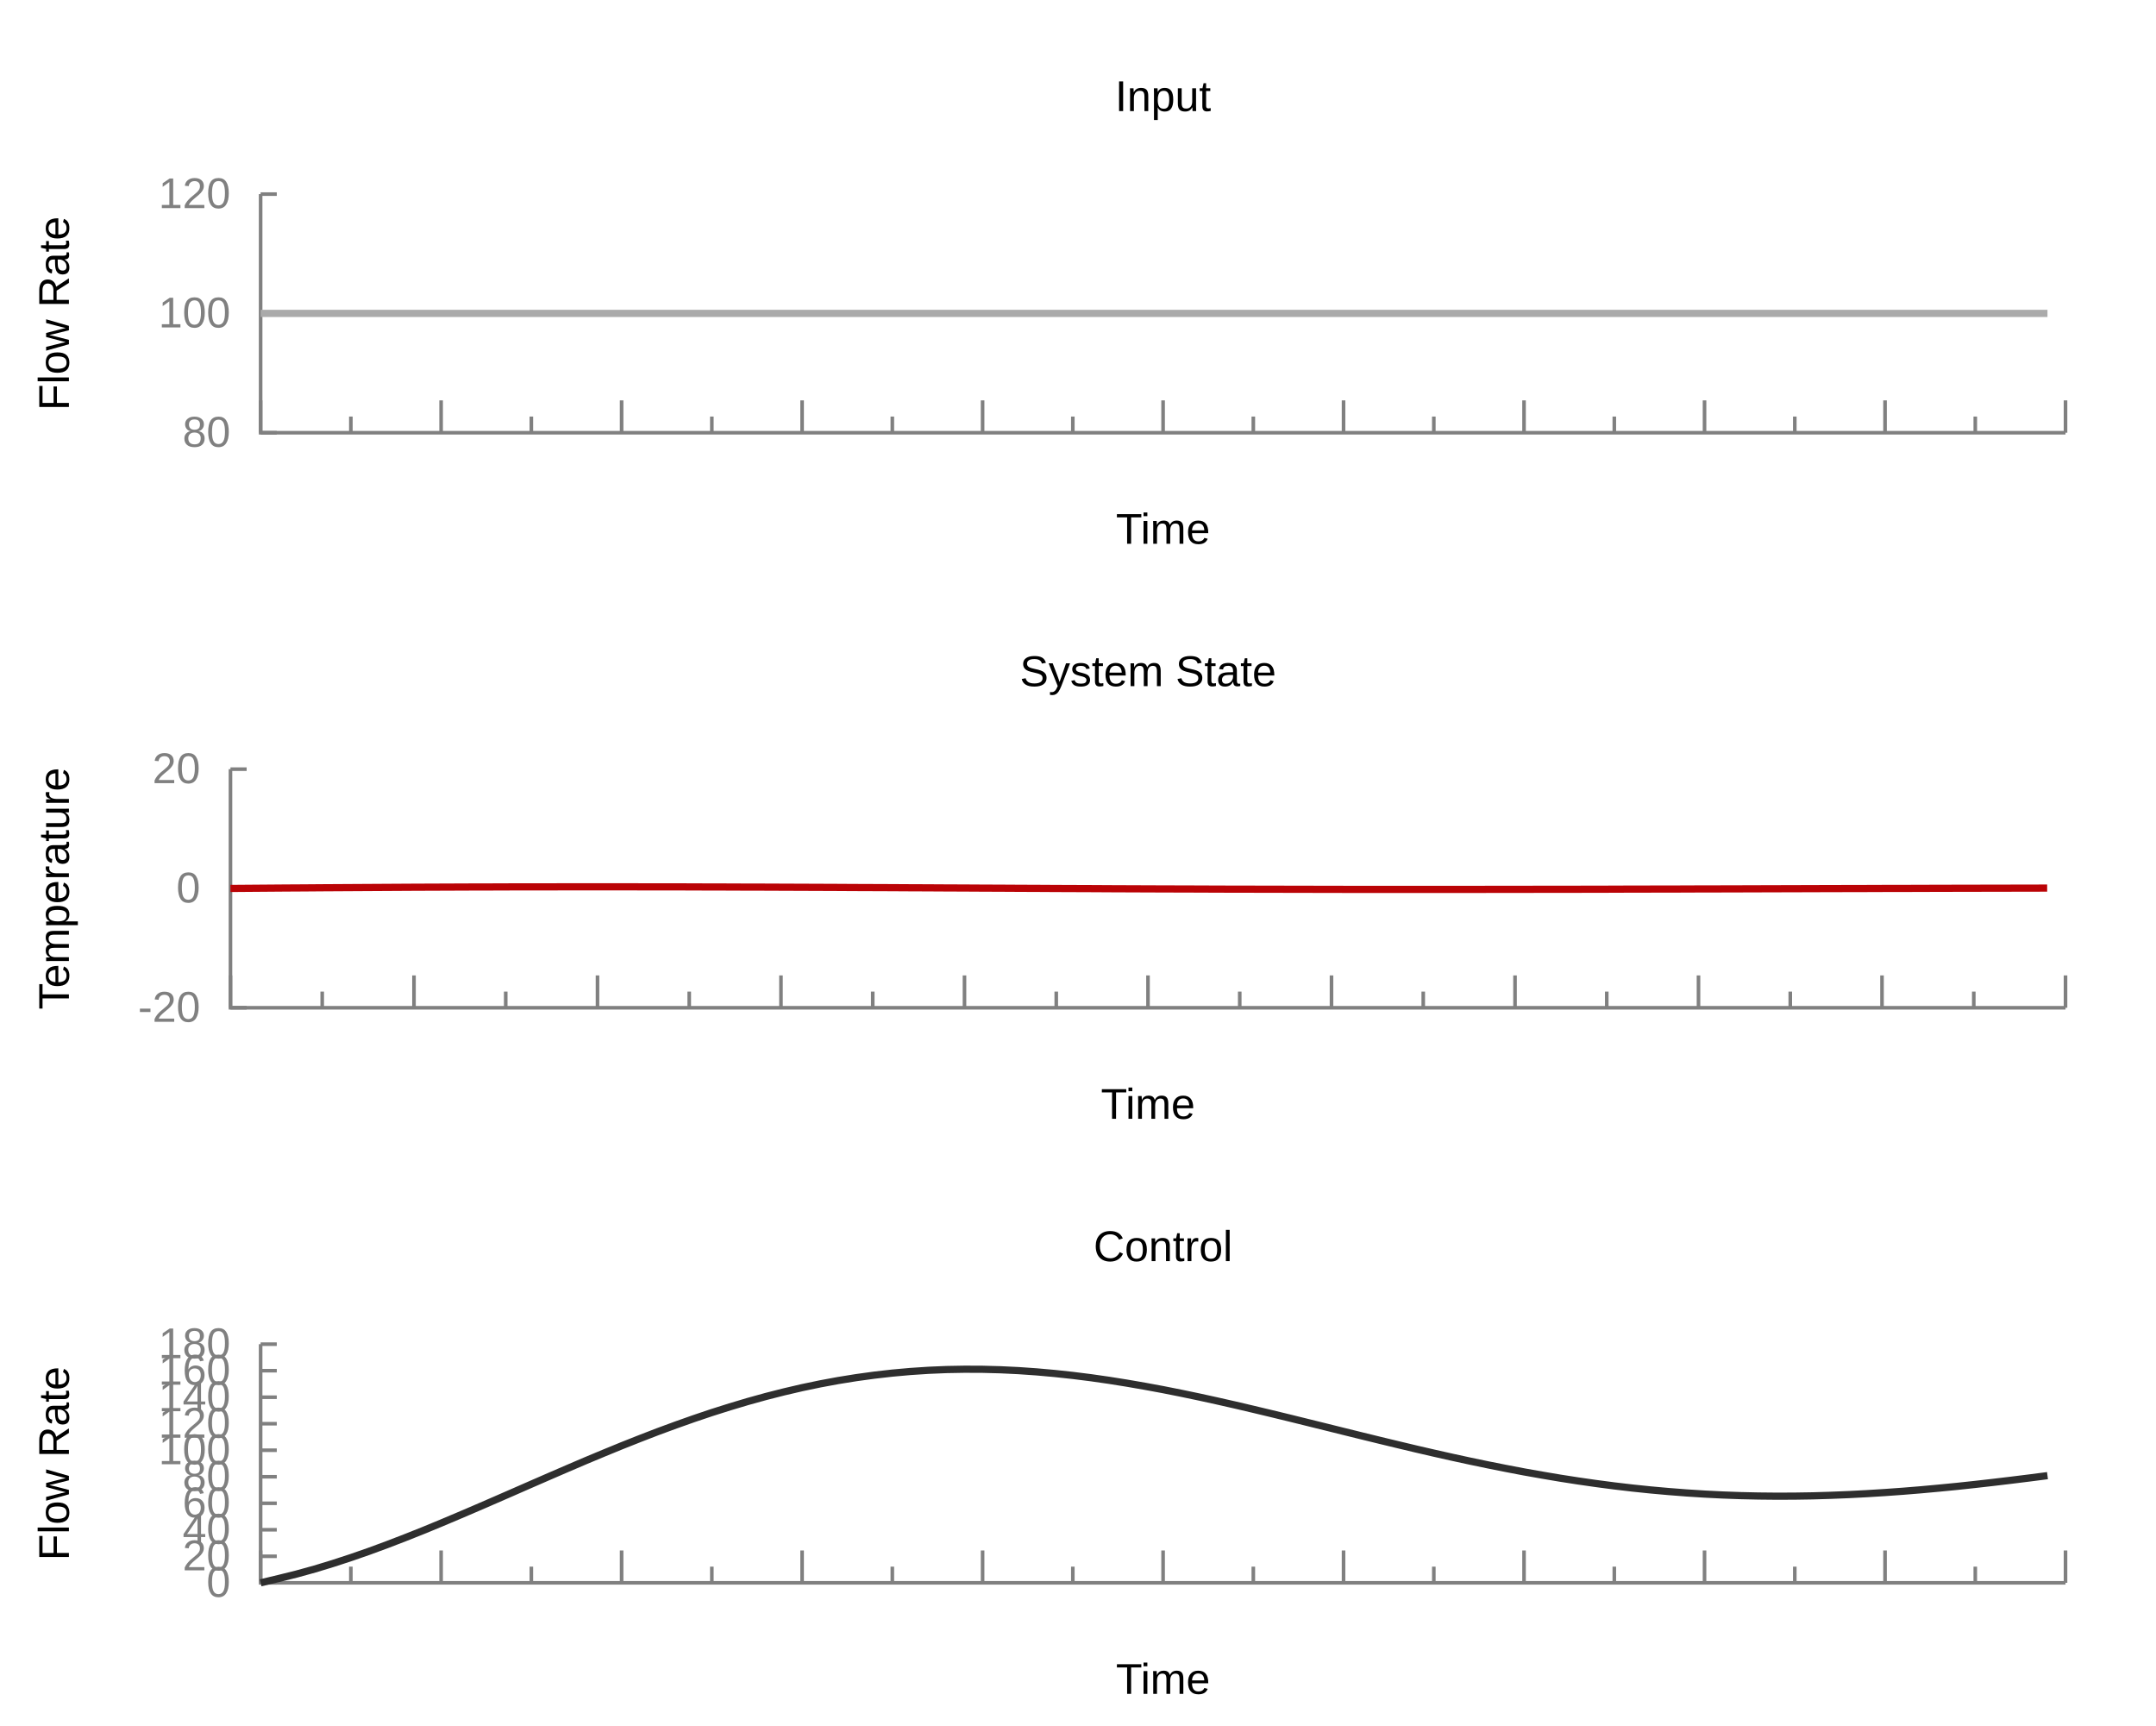
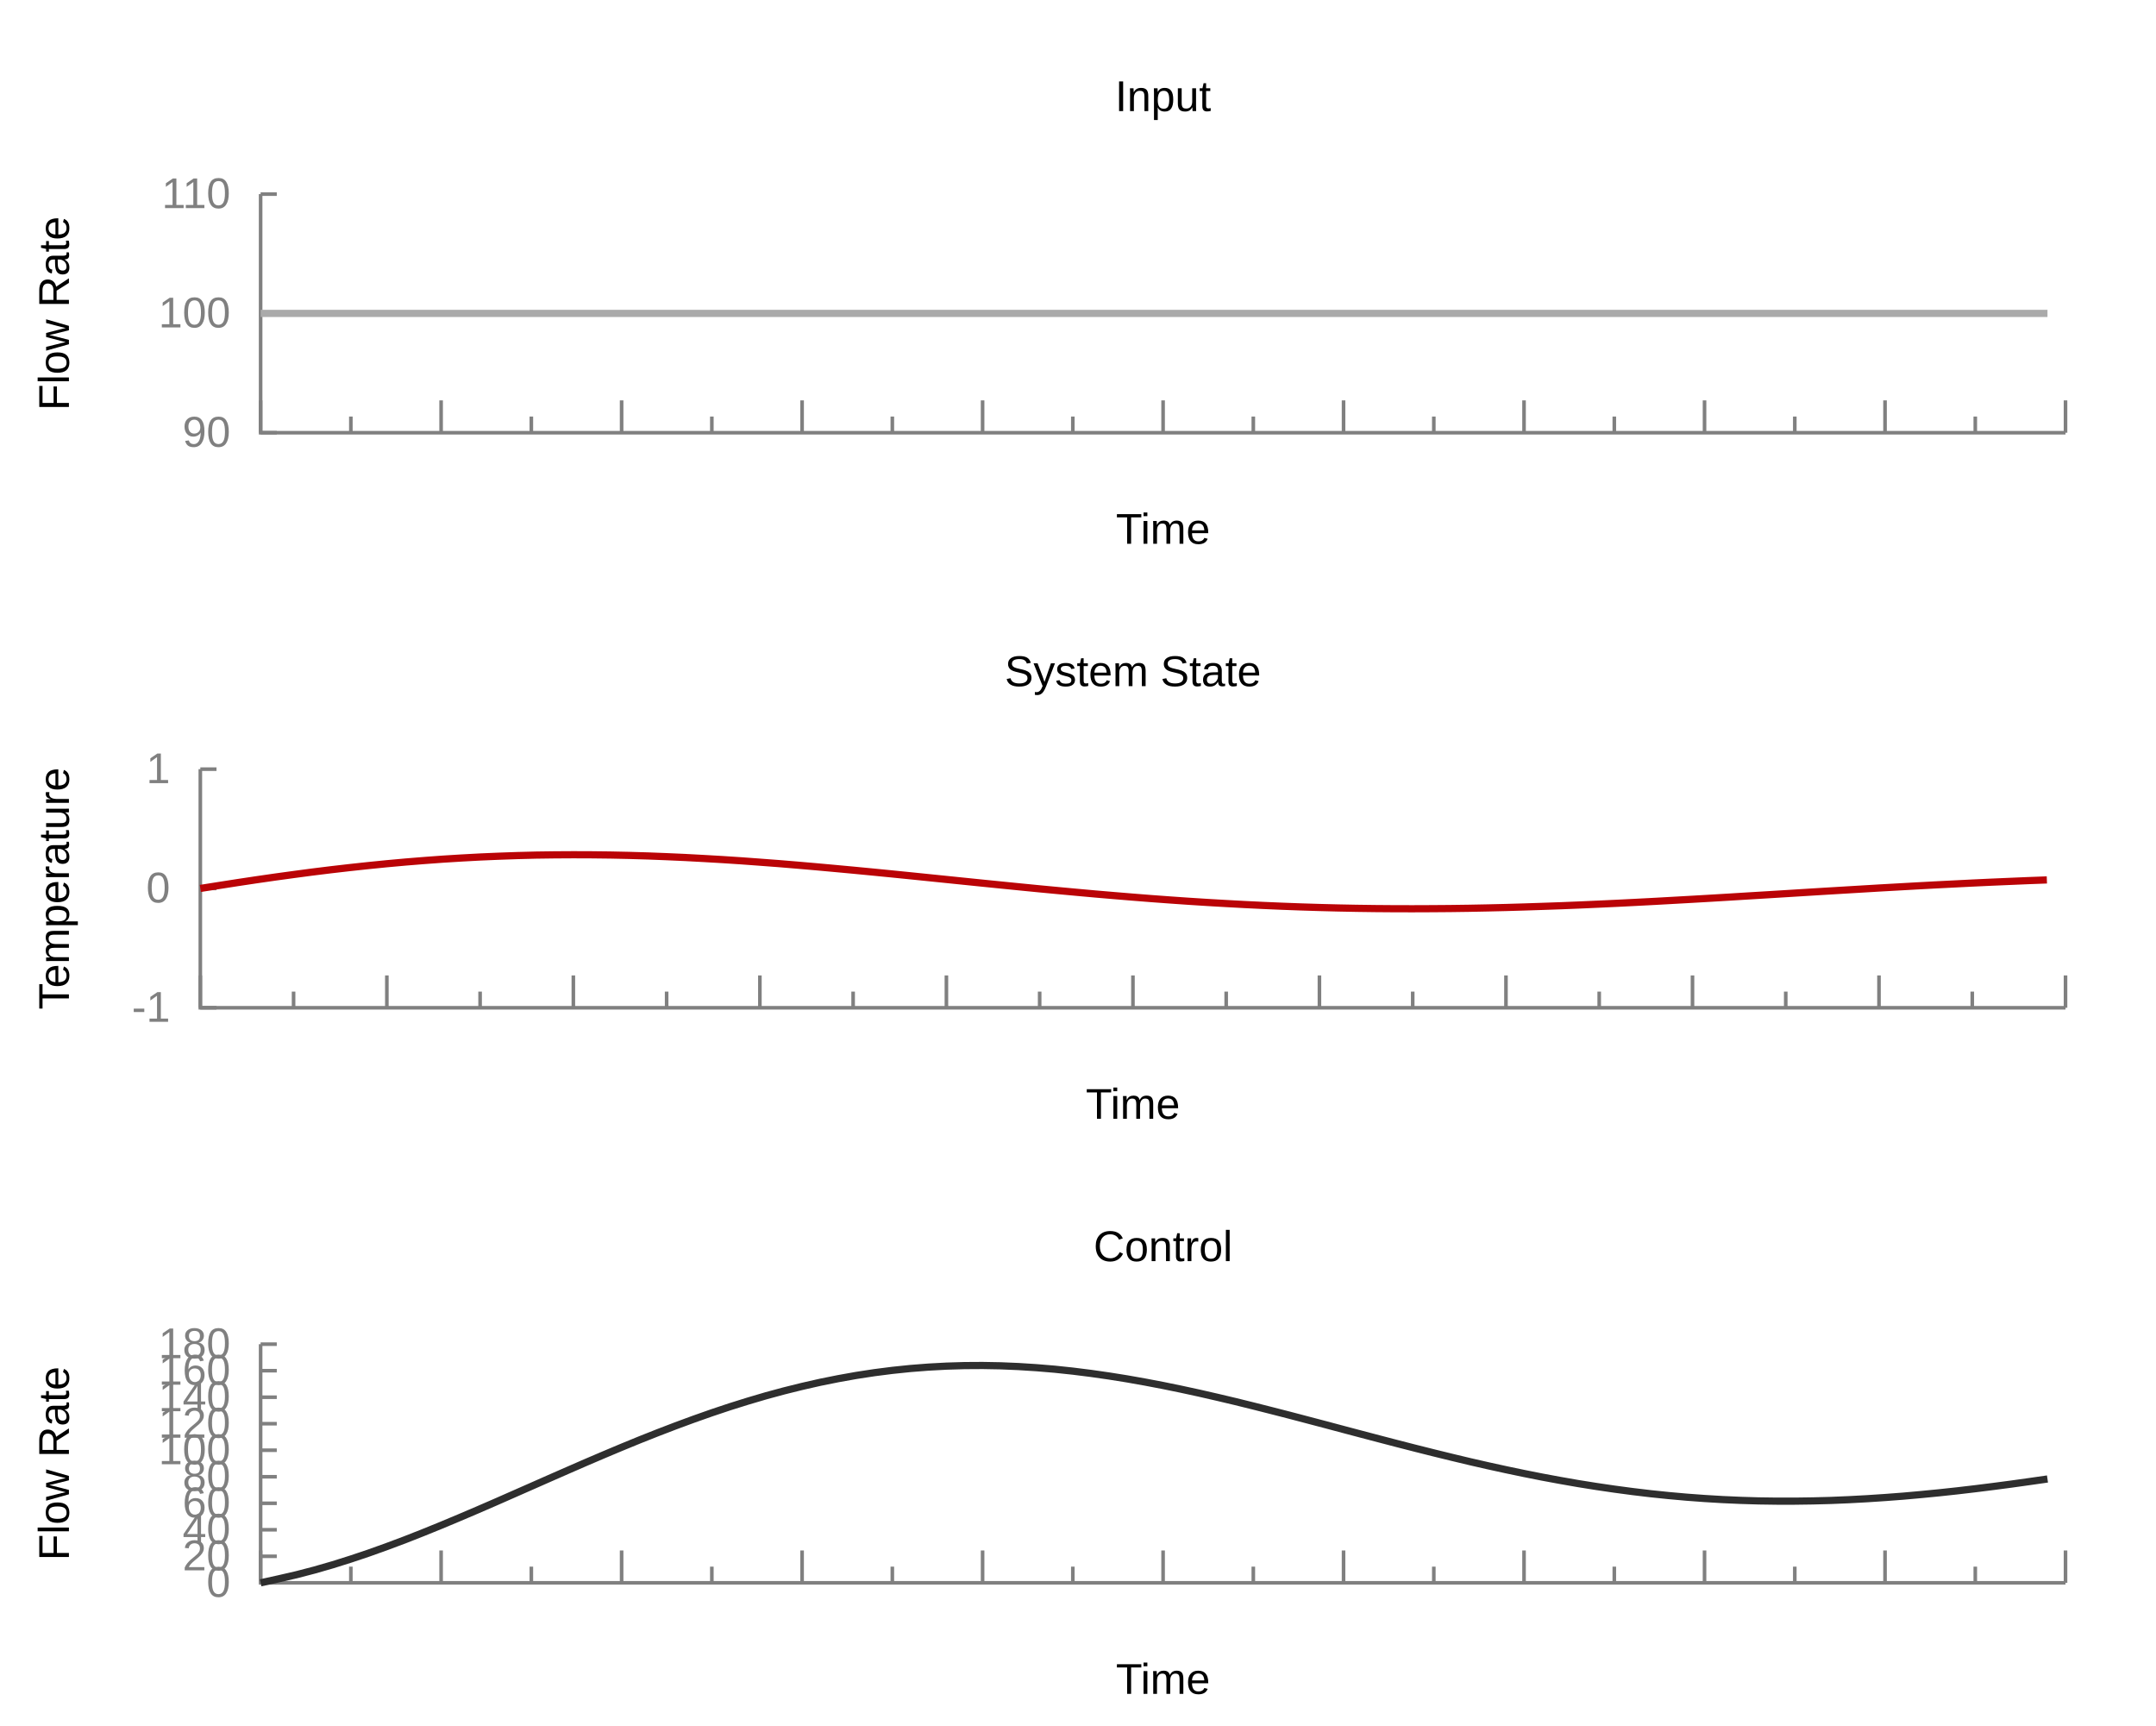
<svg xmlns="http://www.w3.org/2000/svg" xmlns:xlink="http://www.w3.org/1999/xlink" width="600" height="480" viewBox="0 0 600 480">
  <g id="gnuplot_canvas">
    <rect x="0" y="0" width="600" height="480" fill="none" />
    <defs>
      <circle id="gpDot" r="0.5" stroke-width="0.5" stroke="currentColor" />
      <path id="gpPt0" stroke-width="0.222" stroke="currentColor" d="M-1,0 h2 M0,-1 v2" />
      <path id="gpPt1" stroke-width="0.222" stroke="currentColor" d="M-1,-1 L1,1 M1,-1 L-1,1" />
      <path id="gpPt2" stroke-width="0.222" stroke="currentColor" d="M-1,0 L1,0 M0,-1 L0,1 M-1,-1 L1,1 M-1,1 L1,-1" />
      <rect id="gpPt3" stroke-width="0.222" stroke="currentColor" x="-1" y="-1" width="2" height="2" />
      <rect id="gpPt4" stroke-width="0.222" stroke="currentColor" fill="currentColor" x="-1" y="-1" width="2" height="2" />
      <circle id="gpPt5" stroke-width="0.222" stroke="currentColor" cx="0" cy="0" r="1" />
      <use xlink:href="#gpPt5" id="gpPt6" fill="currentColor" stroke="none" />
      <path id="gpPt7" stroke-width="0.222" stroke="currentColor" d="M0,-1.33 L-1.33,0.67 L1.33,0.67 z" />
      <use xlink:href="#gpPt7" id="gpPt8" fill="currentColor" stroke="none" />
      <use xlink:href="#gpPt7" id="gpPt9" stroke="currentColor" transform="rotate(180)" />
      <use xlink:href="#gpPt9" id="gpPt10" fill="currentColor" stroke="none" />
      <use xlink:href="#gpPt3" id="gpPt11" stroke="currentColor" transform="rotate(45)" />
      <use xlink:href="#gpPt11" id="gpPt12" fill="currentColor" stroke="none" />
      <path id="gpPt13" stroke-width="0.222" stroke="currentColor" d="M0,1.330 L1.265,0.411 L0.782,-1.067 L-0.782,-1.076 L-1.265,0.411 z" />
      <use xlink:href="#gpPt13" id="gpPt14" fill="currentColor" stroke="none" />
      <filter id="textbox" filterUnits="objectBoundingBox" x="0" y="0" height="1" width="1">
        <feFlood flood-color="white" flood-opacity="1" result="bgnd" />
        <feComposite in="SourceGraphic" in2="bgnd" operator="atop" />
      </filter>
      <filter id="greybox" filterUnits="objectBoundingBox" x="0" y="0" height="1" width="1">
        <feFlood flood-color="lightgrey" flood-opacity="1" result="grey" />
        <feComposite in="SourceGraphic" in2="grey" operator="atop" />
      </filter>
    </defs>
    <g fill="none" color="white" stroke="currentColor" stroke-width="1.00" stroke-linecap="butt" stroke-linejoin="miter">
</g>
    <g fill="none" color="black" stroke="currentColor" stroke-width="1.00" stroke-linecap="butt" stroke-linejoin="miter">
      <path stroke="rgb(128, 128, 128)" d="M72.53,120.40 L77.03,120.40  " />
      <g transform="translate(64.14,124.30)" stroke="none" fill="rgb(128,128,128)" font-family="Arial" font-size="12.00" text-anchor="end">
        <text>
-           <tspan font-family="Arial"> 80</tspan>
+           <tspan font-family="Arial"> 90</tspan>
        </text>
      </g>
    </g>
    <g fill="none" color="black" stroke="currentColor" stroke-width="1.00" stroke-linecap="butt" stroke-linejoin="miter">
      <path stroke="rgb(128, 128, 128)" d="M72.53,87.20 L77.03,87.20  " />
      <g transform="translate(64.14,91.10)" stroke="none" fill="rgb(128,128,128)" font-family="Arial" font-size="12.00" text-anchor="end">
        <text>
          <tspan font-family="Arial"> 100</tspan>
        </text>
      </g>
    </g>
    <g fill="none" color="black" stroke="currentColor" stroke-width="1.00" stroke-linecap="butt" stroke-linejoin="miter">
      <path stroke="rgb(128, 128, 128)" d="M72.53,54.01 L77.03,54.01  " />
      <g transform="translate(64.14,57.91)" stroke="none" fill="rgb(128,128,128)" font-family="Arial" font-size="12.00" text-anchor="end">
        <text>
-           <tspan font-family="Arial"> 120</tspan>
+           <tspan font-family="Arial"> 110</tspan>
        </text>
      </g>
    </g>
    <g fill="none" color="black" stroke="currentColor" stroke-width="1.00" stroke-linecap="butt" stroke-linejoin="miter">
      <path stroke="rgb(128, 128, 128)" d="M72.53,120.40 L72.53,111.40  " />
      <g transform="translate(72.53,142.30)" stroke="none" fill="rgb(128,128,128)" font-family="Arial" font-size="12.00" text-anchor="middle">
        <text />
      </g>
    </g>
    <g fill="none" color="black" stroke="currentColor" stroke-width="1.00" stroke-linecap="butt" stroke-linejoin="miter">
      <path stroke="rgb(128, 128, 128)" d="M97.64,120.40 L97.64,115.90 M122.76,120.40 L122.76,111.40  " />
      <g transform="translate(122.76,142.30)" stroke="none" fill="rgb(128,128,128)" font-family="Arial" font-size="12.00" text-anchor="middle">
        <text />
      </g>
    </g>
    <g fill="none" color="black" stroke="currentColor" stroke-width="1.00" stroke-linecap="butt" stroke-linejoin="miter">
      <path stroke="rgb(128, 128, 128)" d="M147.87,120.40 L147.87,115.90 M172.99,120.40 L172.99,111.40  " />
      <g transform="translate(172.99,142.30)" stroke="none" fill="rgb(128,128,128)" font-family="Arial" font-size="12.00" text-anchor="middle">
        <text />
      </g>
    </g>
    <g fill="none" color="black" stroke="currentColor" stroke-width="1.00" stroke-linecap="butt" stroke-linejoin="miter">
      <path stroke="rgb(128, 128, 128)" d="M198.10,120.40 L198.10,115.90 M223.22,120.40 L223.22,111.40  " />
      <g transform="translate(223.22,142.30)" stroke="none" fill="rgb(128,128,128)" font-family="Arial" font-size="12.00" text-anchor="middle">
        <text />
      </g>
    </g>
    <g fill="none" color="black" stroke="currentColor" stroke-width="1.00" stroke-linecap="butt" stroke-linejoin="miter">
      <path stroke="rgb(128, 128, 128)" d="M248.33,120.40 L248.33,115.90 M273.45,120.40 L273.45,111.40  " />
      <g transform="translate(273.45,142.30)" stroke="none" fill="rgb(128,128,128)" font-family="Arial" font-size="12.00" text-anchor="middle">
        <text />
      </g>
    </g>
    <g fill="none" color="black" stroke="currentColor" stroke-width="1.00" stroke-linecap="butt" stroke-linejoin="miter">
      <path stroke="rgb(128, 128, 128)" d="M298.56,120.40 L298.56,115.90 M323.68,120.40 L323.68,111.40  " />
      <g transform="translate(323.68,142.30)" stroke="none" fill="rgb(128,128,128)" font-family="Arial" font-size="12.00" text-anchor="middle">
        <text />
      </g>
    </g>
    <g fill="none" color="black" stroke="currentColor" stroke-width="1.00" stroke-linecap="butt" stroke-linejoin="miter">
      <path stroke="rgb(128, 128, 128)" d="M348.79,120.40 L348.79,115.90 M373.90,120.40 L373.90,111.40  " />
      <g transform="translate(373.90,142.30)" stroke="none" fill="rgb(128,128,128)" font-family="Arial" font-size="12.00" text-anchor="middle">
        <text />
      </g>
    </g>
    <g fill="none" color="black" stroke="currentColor" stroke-width="1.00" stroke-linecap="butt" stroke-linejoin="miter">
      <path stroke="rgb(128, 128, 128)" d="M399.02,120.40 L399.02,115.90 M424.13,120.40 L424.13,111.40  " />
      <g transform="translate(424.13,142.30)" stroke="none" fill="rgb(128,128,128)" font-family="Arial" font-size="12.00" text-anchor="middle">
        <text />
      </g>
    </g>
    <g fill="none" color="black" stroke="currentColor" stroke-width="1.00" stroke-linecap="butt" stroke-linejoin="miter">
      <path stroke="rgb(128, 128, 128)" d="M449.25,120.40 L449.25,115.90 M474.36,120.40 L474.36,111.40  " />
      <g transform="translate(474.36,142.30)" stroke="none" fill="rgb(128,128,128)" font-family="Arial" font-size="12.00" text-anchor="middle">
        <text />
      </g>
    </g>
    <g fill="none" color="black" stroke="currentColor" stroke-width="1.00" stroke-linecap="butt" stroke-linejoin="miter">
      <path stroke="rgb(128, 128, 128)" d="M499.48,120.40 L499.48,115.90 M524.59,120.40 L524.59,111.40  " />
      <g transform="translate(524.59,142.30)" stroke="none" fill="rgb(128,128,128)" font-family="Arial" font-size="12.00" text-anchor="middle">
        <text />
      </g>
    </g>
    <g fill="none" color="black" stroke="currentColor" stroke-width="1.00" stroke-linecap="butt" stroke-linejoin="miter">
      <path stroke="rgb(128, 128, 128)" d="M549.71,120.40 L549.71,115.90 M574.82,120.40 L574.82,111.40  " />
      <g transform="translate(574.82,142.30)" stroke="none" fill="rgb(128,128,128)" font-family="Arial" font-size="12.00" text-anchor="middle">
        <text />
      </g>
    </g>
    <g fill="none" color="black" stroke="currentColor" stroke-width="1.00" stroke-linecap="butt" stroke-linejoin="miter">
</g>
    <g fill="none" color="black" stroke="currentColor" stroke-width="1.00" stroke-linecap="butt" stroke-linejoin="miter">
      <path stroke="rgb(128, 128, 128)" d="M72.53,54.01 L72.53,120.40 L574.82,120.40 M574.82,54.01 M72.53,54.01  " />
    </g>
    <g fill="none" color="black" stroke="currentColor" stroke-width="1.00" stroke-linecap="butt" stroke-linejoin="miter">
      <g transform="translate(19.18,87.21) rotate(270)" stroke="none" fill="black" font-family="Arial" font-size="12.00" text-anchor="middle">
        <text>
          <tspan font-family="Arial">Flow Rate</tspan>
        </text>
      </g>
    </g>
    <g fill="none" color="black" stroke="currentColor" stroke-width="1.00" stroke-linecap="butt" stroke-linejoin="miter">
      <g transform="translate(323.67,151.30)" stroke="none" fill="black" font-family="Arial" font-size="12.00" text-anchor="middle">
        <text>
          <tspan font-family="Arial">Time</tspan>
        </text>
      </g>
    </g>
    <g fill="none" color="black" stroke="currentColor" stroke-width="1.00" stroke-linecap="butt" stroke-linejoin="miter">
</g>
    <g id="gnuplot_plot_1a">
      <g fill="none" color="white" stroke="currentColor" stroke-width="2.00" stroke-linecap="butt" stroke-linejoin="miter">
</g>
      <g fill="none" color="black" stroke="currentColor" stroke-width="2.00" stroke-linecap="butt" stroke-linejoin="miter">
        <path stroke="rgb(170, 170, 170)" d="M72.53,87.20 L77.55,87.20 L82.58,87.20 L87.60,87.20 L92.62,87.20 L97.64,87.20 L102.67,87.20 L107.69,87.20   L112.71,87.20 L117.74,87.20 L122.76,87.20 L127.78,87.20 L132.80,87.20 L137.83,87.20 L142.85,87.20 L147.87,87.20   L152.90,87.20 L157.92,87.20 L162.94,87.20 L167.97,87.20 L172.99,87.20 L178.01,87.20 L183.03,87.20 L188.06,87.20   L193.08,87.20 L198.10,87.20 L203.13,87.20 L208.15,87.20 L213.17,87.20 L218.19,87.20 L223.22,87.20 L228.24,87.20   L233.26,87.20 L238.29,87.20 L243.31,87.20 L248.33,87.20 L253.35,87.20 L258.38,87.20 L263.40,87.20 L268.42,87.20   L273.45,87.20 L278.47,87.20 L283.49,87.20 L288.51,87.20 L293.54,87.20 L298.56,87.20 L303.58,87.20 L308.61,87.20   L313.63,87.20 L318.65,87.20 L323.68,87.20 L328.70,87.20 L333.72,87.20 L338.74,87.20 L343.77,87.20 L348.79,87.20   L353.81,87.20 L358.84,87.20 L363.86,87.20 L368.88,87.20 L373.90,87.20 L378.93,87.20 L383.95,87.20 L388.97,87.20   L394.00,87.20 L399.02,87.20 L404.04,87.20 L409.06,87.20 L414.09,87.20 L419.11,87.20 L424.13,87.20 L429.16,87.20   L434.18,87.20 L439.20,87.20 L444.22,87.20 L449.25,87.20 L454.27,87.20 L459.29,87.20 L464.32,87.20 L469.34,87.20   L474.36,87.20 L479.38,87.20 L484.41,87.20 L489.43,87.20 L494.45,87.20 L499.48,87.20 L504.50,87.20 L509.52,87.20   L514.55,87.20 L519.57,87.20 L524.59,87.20 L529.61,87.20 L534.64,87.20 L539.66,87.20 L544.68,87.20 L549.71,87.20   L554.73,87.20 L559.75,87.20 L564.77,87.20 L569.80,87.20  " />
      </g>
    </g>
    <g fill="none" color="black" stroke="currentColor" stroke-width="2.00" stroke-linecap="butt" stroke-linejoin="miter">
</g>
    <g fill="none" color="black" stroke="black" stroke-width="1.00" stroke-linecap="butt" stroke-linejoin="miter">
</g>
    <g fill="none" color="black" stroke="currentColor" stroke-width="1.00" stroke-linecap="butt" stroke-linejoin="miter">
      <g transform="translate(323.67,30.91)" stroke="none" fill="black" font-family="Arial" font-size="12.00" text-anchor="middle">
        <text>
          <tspan font-family="Arial">Input</tspan>
        </text>
      </g>
    </g>
    <g fill="none" color="black" stroke="currentColor" stroke-width="1.00" stroke-linecap="butt" stroke-linejoin="miter">
</g>
    <g fill="none" color="black" stroke="currentColor" stroke-width="1.00" stroke-linecap="butt" stroke-linejoin="miter">
-       <path stroke="rgb(128, 128, 128)" d="M64.14,280.40 L68.64,280.40  " />
-       <g transform="translate(55.75,284.30)" stroke="none" fill="rgb(128,128,128)" font-family="Arial" font-size="12.00" text-anchor="end">
-         <text>
-           <tspan font-family="Arial">-20</tspan>
-         </text>
-       </g>
-     </g>
-     <g fill="none" color="black" stroke="currentColor" stroke-width="1.00" stroke-linecap="butt" stroke-linejoin="miter">
-       <path stroke="rgb(128, 128, 128)" d="M64.14,247.20 L68.64,247.20  " />
-       <g transform="translate(55.75,251.10)" stroke="none" fill="rgb(128,128,128)" font-family="Arial" font-size="12.00" text-anchor="end">
+       <path stroke="rgb(128, 128, 128)" d="M55.75,280.40 L60.25,280.40  " />
+       <g transform="translate(47.36,284.30)" stroke="none" fill="rgb(128,128,128)" font-family="Arial" font-size="12.00" text-anchor="end">
+         <text>
+           <tspan font-family="Arial">-1</tspan>
+         </text>
+       </g>
+     </g>
+     <g fill="none" color="black" stroke="currentColor" stroke-width="1.00" stroke-linecap="butt" stroke-linejoin="miter">
+       <path stroke="rgb(128, 128, 128)" d="M55.75,247.20 L60.25,247.20  " />
+       <g transform="translate(47.36,251.10)" stroke="none" fill="rgb(128,128,128)" font-family="Arial" font-size="12.00" text-anchor="end">
        <text>
          <tspan font-family="Arial"> 0</tspan>
        </text>
      </g>
    </g>
    <g fill="none" color="black" stroke="currentColor" stroke-width="1.00" stroke-linecap="butt" stroke-linejoin="miter">
-       <path stroke="rgb(128, 128, 128)" d="M64.14,214.01 L68.64,214.01  " />
-       <g transform="translate(55.75,217.91)" stroke="none" fill="rgb(128,128,128)" font-family="Arial" font-size="12.00" text-anchor="end">
-         <text>
-           <tspan font-family="Arial"> 20</tspan>
-         </text>
-       </g>
-     </g>
-     <g fill="none" color="black" stroke="currentColor" stroke-width="1.00" stroke-linecap="butt" stroke-linejoin="miter">
-       <path stroke="rgb(128, 128, 128)" d="M64.14,280.40 L64.14,271.40  " />
-       <g transform="translate(64.14,302.30)" stroke="none" fill="rgb(128,128,128)" font-family="Arial" font-size="12.00" text-anchor="middle">
-         <text />
-       </g>
-     </g>
-     <g fill="none" color="black" stroke="currentColor" stroke-width="1.00" stroke-linecap="butt" stroke-linejoin="miter">
-       <path stroke="rgb(128, 128, 128)" d="M89.67,280.40 L89.67,275.90 M115.21,280.40 L115.21,271.40  " />
-       <g transform="translate(115.21,302.30)" stroke="none" fill="rgb(128,128,128)" font-family="Arial" font-size="12.00" text-anchor="middle">
-         <text />
-       </g>
-     </g>
-     <g fill="none" color="black" stroke="currentColor" stroke-width="1.00" stroke-linecap="butt" stroke-linejoin="miter">
-       <path stroke="rgb(128, 128, 128)" d="M140.74,280.40 L140.74,275.90 M166.28,280.40 L166.28,271.40  " />
-       <g transform="translate(166.28,302.30)" stroke="none" fill="rgb(128,128,128)" font-family="Arial" font-size="12.00" text-anchor="middle">
-         <text />
-       </g>
-     </g>
-     <g fill="none" color="black" stroke="currentColor" stroke-width="1.00" stroke-linecap="butt" stroke-linejoin="miter">
-       <path stroke="rgb(128, 128, 128)" d="M191.81,280.40 L191.81,275.90 M217.34,280.40 L217.34,271.40  " />
-       <g transform="translate(217.34,302.30)" stroke="none" fill="rgb(128,128,128)" font-family="Arial" font-size="12.00" text-anchor="middle">
-         <text />
-       </g>
-     </g>
-     <g fill="none" color="black" stroke="currentColor" stroke-width="1.00" stroke-linecap="butt" stroke-linejoin="miter">
-       <path stroke="rgb(128, 128, 128)" d="M242.88,280.40 L242.88,275.90 M268.41,280.40 L268.41,271.40  " />
-       <g transform="translate(268.41,302.30)" stroke="none" fill="rgb(128,128,128)" font-family="Arial" font-size="12.00" text-anchor="middle">
-         <text />
-       </g>
-     </g>
-     <g fill="none" color="black" stroke="currentColor" stroke-width="1.00" stroke-linecap="butt" stroke-linejoin="miter">
-       <path stroke="rgb(128, 128, 128)" d="M293.95,280.40 L293.95,275.90 M319.48,280.40 L319.48,271.40  " />
-       <g transform="translate(319.48,302.30)" stroke="none" fill="rgb(128,128,128)" font-family="Arial" font-size="12.00" text-anchor="middle">
-         <text />
-       </g>
-     </g>
-     <g fill="none" color="black" stroke="currentColor" stroke-width="1.00" stroke-linecap="butt" stroke-linejoin="miter">
-       <path stroke="rgb(128, 128, 128)" d="M345.01,280.40 L345.01,275.90 M370.55,280.40 L370.55,271.40  " />
-       <g transform="translate(370.55,302.30)" stroke="none" fill="rgb(128,128,128)" font-family="Arial" font-size="12.00" text-anchor="middle">
-         <text />
-       </g>
-     </g>
-     <g fill="none" color="black" stroke="currentColor" stroke-width="1.00" stroke-linecap="butt" stroke-linejoin="miter">
-       <path stroke="rgb(128, 128, 128)" d="M396.08,280.40 L396.08,275.90 M421.62,280.40 L421.62,271.40  " />
-       <g transform="translate(421.62,302.30)" stroke="none" fill="rgb(128,128,128)" font-family="Arial" font-size="12.00" text-anchor="middle">
-         <text />
-       </g>
-     </g>
-     <g fill="none" color="black" stroke="currentColor" stroke-width="1.00" stroke-linecap="butt" stroke-linejoin="miter">
-       <path stroke="rgb(128, 128, 128)" d="M447.15,280.40 L447.15,275.90 M472.68,280.40 L472.68,271.40  " />
-       <g transform="translate(472.68,302.30)" stroke="none" fill="rgb(128,128,128)" font-family="Arial" font-size="12.00" text-anchor="middle">
-         <text />
-       </g>
-     </g>
-     <g fill="none" color="black" stroke="currentColor" stroke-width="1.00" stroke-linecap="butt" stroke-linejoin="miter">
-       <path stroke="rgb(128, 128, 128)" d="M498.22,280.40 L498.22,275.90 M523.75,280.40 L523.75,271.40  " />
-       <g transform="translate(523.75,302.30)" stroke="none" fill="rgb(128,128,128)" font-family="Arial" font-size="12.00" text-anchor="middle">
-         <text />
-       </g>
-     </g>
-     <g fill="none" color="black" stroke="currentColor" stroke-width="1.00" stroke-linecap="butt" stroke-linejoin="miter">
-       <path stroke="rgb(128, 128, 128)" d="M549.29,280.40 L549.29,275.90 M574.82,280.40 L574.82,271.40  " />
+       <path stroke="rgb(128, 128, 128)" d="M55.75,214.01 L60.25,214.01  " />
+       <g transform="translate(47.36,217.91)" stroke="none" fill="rgb(128,128,128)" font-family="Arial" font-size="12.00" text-anchor="end">
+         <text>
+           <tspan font-family="Arial"> 1</tspan>
+         </text>
+       </g>
+     </g>
+     <g fill="none" color="black" stroke="currentColor" stroke-width="1.00" stroke-linecap="butt" stroke-linejoin="miter">
+       <path stroke="rgb(128, 128, 128)" d="M55.75,280.40 L55.75,271.40  " />
+       <g transform="translate(55.75,302.30)" stroke="none" fill="rgb(128,128,128)" font-family="Arial" font-size="12.00" text-anchor="middle">
+         <text />
+       </g>
+     </g>
+     <g fill="none" color="black" stroke="currentColor" stroke-width="1.00" stroke-linecap="butt" stroke-linejoin="miter">
+       <path stroke="rgb(128, 128, 128)" d="M81.70,280.40 L81.70,275.90 M107.66,280.40 L107.66,271.40  " />
+       <g transform="translate(107.66,302.30)" stroke="none" fill="rgb(128,128,128)" font-family="Arial" font-size="12.00" text-anchor="middle">
+         <text />
+       </g>
+     </g>
+     <g fill="none" color="black" stroke="currentColor" stroke-width="1.00" stroke-linecap="butt" stroke-linejoin="miter">
+       <path stroke="rgb(128, 128, 128)" d="M133.61,280.40 L133.61,275.90 M159.56,280.40 L159.56,271.40  " />
+       <g transform="translate(159.56,302.30)" stroke="none" fill="rgb(128,128,128)" font-family="Arial" font-size="12.00" text-anchor="middle">
+         <text />
+       </g>
+     </g>
+     <g fill="none" color="black" stroke="currentColor" stroke-width="1.00" stroke-linecap="butt" stroke-linejoin="miter">
+       <path stroke="rgb(128, 128, 128)" d="M185.52,280.40 L185.52,275.90 M211.47,280.40 L211.47,271.40  " />
+       <g transform="translate(211.47,302.30)" stroke="none" fill="rgb(128,128,128)" font-family="Arial" font-size="12.00" text-anchor="middle">
+         <text />
+       </g>
+     </g>
+     <g fill="none" color="black" stroke="currentColor" stroke-width="1.00" stroke-linecap="butt" stroke-linejoin="miter">
+       <path stroke="rgb(128, 128, 128)" d="M237.42,280.40 L237.42,275.90 M263.38,280.40 L263.38,271.40  " />
+       <g transform="translate(263.38,302.30)" stroke="none" fill="rgb(128,128,128)" font-family="Arial" font-size="12.00" text-anchor="middle">
+         <text />
+       </g>
+     </g>
+     <g fill="none" color="black" stroke="currentColor" stroke-width="1.00" stroke-linecap="butt" stroke-linejoin="miter">
+       <path stroke="rgb(128, 128, 128)" d="M289.33,280.40 L289.33,275.90 M315.29,280.40 L315.29,271.40  " />
+       <g transform="translate(315.29,302.30)" stroke="none" fill="rgb(128,128,128)" font-family="Arial" font-size="12.00" text-anchor="middle">
+         <text />
+       </g>
+     </g>
+     <g fill="none" color="black" stroke="currentColor" stroke-width="1.00" stroke-linecap="butt" stroke-linejoin="miter">
+       <path stroke="rgb(128, 128, 128)" d="M341.24,280.40 L341.24,275.90 M367.19,280.40 L367.19,271.40  " />
+       <g transform="translate(367.19,302.30)" stroke="none" fill="rgb(128,128,128)" font-family="Arial" font-size="12.00" text-anchor="middle">
+         <text />
+       </g>
+     </g>
+     <g fill="none" color="black" stroke="currentColor" stroke-width="1.00" stroke-linecap="butt" stroke-linejoin="miter">
+       <path stroke="rgb(128, 128, 128)" d="M393.15,280.40 L393.15,275.90 M419.10,280.40 L419.10,271.40  " />
+       <g transform="translate(419.10,302.30)" stroke="none" fill="rgb(128,128,128)" font-family="Arial" font-size="12.00" text-anchor="middle">
+         <text />
+       </g>
+     </g>
+     <g fill="none" color="black" stroke="currentColor" stroke-width="1.00" stroke-linecap="butt" stroke-linejoin="miter">
+       <path stroke="rgb(128, 128, 128)" d="M445.05,280.40 L445.05,275.90 M471.01,280.40 L471.01,271.40  " />
+       <g transform="translate(471.01,302.30)" stroke="none" fill="rgb(128,128,128)" font-family="Arial" font-size="12.00" text-anchor="middle">
+         <text />
+       </g>
+     </g>
+     <g fill="none" color="black" stroke="currentColor" stroke-width="1.00" stroke-linecap="butt" stroke-linejoin="miter">
+       <path stroke="rgb(128, 128, 128)" d="M496.96,280.40 L496.96,275.90 M522.91,280.40 L522.91,271.40  " />
+       <g transform="translate(522.91,302.30)" stroke="none" fill="rgb(128,128,128)" font-family="Arial" font-size="12.00" text-anchor="middle">
+         <text />
+       </g>
+     </g>
+     <g fill="none" color="black" stroke="currentColor" stroke-width="1.00" stroke-linecap="butt" stroke-linejoin="miter">
+       <path stroke="rgb(128, 128, 128)" d="M548.87,280.40 L548.87,275.90 M574.82,280.40 L574.82,271.40  " />
      <g transform="translate(574.82,302.30)" stroke="none" fill="rgb(128,128,128)" font-family="Arial" font-size="12.00" text-anchor="middle">
        <text />
      </g>
    </g>
    <g fill="none" color="black" stroke="currentColor" stroke-width="1.00" stroke-linecap="butt" stroke-linejoin="miter">
</g>
    <g fill="none" color="black" stroke="currentColor" stroke-width="1.00" stroke-linecap="butt" stroke-linejoin="miter">
-       <path stroke="rgb(128, 128, 128)" d="M64.14,214.01 L64.14,280.40 L574.82,280.40 M574.82,214.01 M64.14,214.01  " />
+       <path stroke="rgb(128, 128, 128)" d="M55.75,214.01 L55.75,280.40 L574.82,280.40 M574.82,214.01 M55.75,214.01  " />
    </g>
    <g fill="none" color="black" stroke="currentColor" stroke-width="1.00" stroke-linecap="butt" stroke-linejoin="miter">
      <g transform="translate(19.18,247.21) rotate(270)" stroke="none" fill="black" font-family="Arial" font-size="12.00" text-anchor="middle">
        <text>
          <tspan font-family="Arial">Temperature</tspan>
        </text>
      </g>
    </g>
    <g fill="none" color="black" stroke="currentColor" stroke-width="1.00" stroke-linecap="butt" stroke-linejoin="miter">
-       <g transform="translate(319.48,311.30)" stroke="none" fill="black" font-family="Arial" font-size="12.00" text-anchor="middle">
+       <g transform="translate(315.28,311.30)" stroke="none" fill="black" font-family="Arial" font-size="12.00" text-anchor="middle">
        <text>
          <tspan font-family="Arial">Time</tspan>
        </text>
      </g>
    </g>
    <g fill="none" color="black" stroke="currentColor" stroke-width="1.00" stroke-linecap="butt" stroke-linejoin="miter">
</g>
    <g id="gnuplot_plot_1b">
      <g fill="none" color="white" stroke="currentColor" stroke-width="2.00" stroke-linecap="butt" stroke-linejoin="miter">
</g>
      <g fill="none" color="black" stroke="currentColor" stroke-width="2.00" stroke-linecap="butt" stroke-linejoin="miter">
-         <path stroke="rgb(186,   3,   6)" d="M64.14,247.20 L69.25,247.16 L74.35,247.12 L79.46,247.08 L84.57,247.05 L89.67,247.01 L94.78,246.98 L99.89,246.95   L104.99,246.92 L110.10,246.89 L115.21,246.86 L120.31,246.84 L125.42,246.82 L130.53,246.80 L135.64,246.79 L140.74,246.77   L145.85,246.76 L150.96,246.76 L156.06,246.75 L161.17,246.75 L166.28,246.75 L171.38,246.75 L176.49,246.75 L181.60,246.76   L186.70,246.76 L191.81,246.77 L196.92,246.79 L202.02,246.80 L207.13,246.82 L212.24,246.83 L217.34,246.85 L222.45,246.87   L227.56,246.89 L232.66,246.91 L237.77,246.94 L242.88,246.96 L247.98,246.98 L253.09,247.01 L258.20,247.03 L263.31,247.06   L268.41,247.08 L273.52,247.11 L278.63,247.13 L283.73,247.16 L288.84,247.18 L293.95,247.21 L299.05,247.23 L304.16,247.25   L309.27,247.28 L314.37,247.30 L319.48,247.32 L324.59,247.34 L329.69,247.35 L334.80,247.37 L339.91,247.39 L345.01,247.40   L350.12,247.41 L355.23,247.42 L360.33,247.43 L365.44,247.44 L370.55,247.45 L375.65,247.46 L380.76,247.46 L385.87,247.46   L390.98,247.46 L396.08,247.47 L401.19,247.46 L406.30,247.46 L411.40,247.46 L416.51,247.45 L421.62,247.45 L426.72,247.44   L431.83,247.43 L436.94,247.43 L442.04,247.42 L447.15,247.41 L452.26,247.39 L457.36,247.38 L462.47,247.37 L467.58,247.36   L472.68,247.34 L477.79,247.33 L482.90,247.32 L488.00,247.30 L493.11,247.29 L498.22,247.27 L503.32,247.26 L508.43,247.24   L513.54,247.23 L518.65,247.22 L523.75,247.20 L528.86,247.19 L533.97,247.18 L539.07,247.16 L544.18,247.15 L549.29,247.14   L554.39,247.13 L559.50,247.12 L564.61,247.11 L569.71,247.10  " />
+         <path stroke="rgb(186,   3,   6)" d="M55.75,247.20 L60.94,246.38 L66.13,245.57 L71.32,244.79 L76.51,244.04 L81.70,243.33 L86.89,242.64 L92.08,242.00   L97.28,241.40 L102.47,240.84 L107.66,240.32 L112.85,239.85 L118.04,239.43 L123.23,239.05 L128.42,238.73 L133.61,238.45   L138.80,238.23 L143.99,238.05 L149.18,237.92 L154.37,237.85 L159.56,237.82 L164.75,237.84 L169.95,237.90 L175.14,238.01   L180.33,238.16 L185.52,238.36 L190.71,238.59 L195.90,238.87 L201.09,239.17 L206.28,239.51 L211.47,239.89 L216.66,240.28   L221.85,240.71 L227.04,241.16 L232.23,241.63 L237.42,242.11 L242.62,242.61 L247.81,243.12 L253.00,243.64 L258.19,244.17   L263.38,244.70 L268.57,245.23 L273.76,245.76 L278.95,246.28 L284.14,246.80 L289.33,247.31 L294.52,247.80 L299.71,248.28   L304.90,248.75 L310.09,249.19 L315.29,249.62 L320.48,250.03 L325.67,250.41 L330.86,250.77 L336.05,251.10 L341.24,251.40   L346.43,251.68 L351.62,251.93 L356.81,252.15 L362.00,252.34 L367.19,252.50 L372.38,252.63 L377.57,252.73 L382.76,252.80   L387.95,252.84 L393.15,252.85 L398.34,252.83 L403.53,252.79 L408.72,252.72 L413.91,252.62 L419.10,252.50 L424.29,252.35   L429.48,252.18 L434.67,252.00 L439.86,251.79 L445.05,251.56 L450.24,251.32 L455.43,251.06 L460.62,250.79 L465.82,250.50   L471.01,250.21 L476.20,249.91 L481.39,249.60 L486.58,249.28 L491.77,248.97 L496.96,248.65 L502.15,248.33 L507.34,248.01   L512.53,247.70 L517.72,247.39 L522.91,247.08 L528.10,246.79 L533.29,246.50 L538.49,246.22 L543.68,245.96 L548.87,245.70   L554.06,245.46 L559.25,245.24 L564.44,245.02 L569.63,244.83  " />
      </g>
    </g>
    <g fill="none" color="black" stroke="currentColor" stroke-width="2.00" stroke-linecap="butt" stroke-linejoin="miter">
</g>
    <g fill="none" color="black" stroke="black" stroke-width="1.00" stroke-linecap="butt" stroke-linejoin="miter">
</g>
    <g fill="none" color="black" stroke="currentColor" stroke-width="1.00" stroke-linecap="butt" stroke-linejoin="miter">
-       <g transform="translate(319.48,190.91)" stroke="none" fill="black" font-family="Arial" font-size="12.00" text-anchor="middle">
+       <g transform="translate(315.28,190.91)" stroke="none" fill="black" font-family="Arial" font-size="12.00" text-anchor="middle">
        <text>
          <tspan font-family="Arial">System State</tspan>
        </text>
      </g>
    </g>
    <g fill="none" color="black" stroke="currentColor" stroke-width="1.00" stroke-linecap="butt" stroke-linejoin="miter">
</g>
    <g fill="none" color="black" stroke="currentColor" stroke-width="1.00" stroke-linecap="butt" stroke-linejoin="miter">
      <path stroke="rgb(128, 128, 128)" d="M72.53,440.40 L77.03,440.40  " />
      <g transform="translate(64.14,444.30)" stroke="none" fill="rgb(128,128,128)" font-family="Arial" font-size="12.00" text-anchor="end">
        <text>
          <tspan font-family="Arial"> 0</tspan>
        </text>
      </g>
    </g>
    <g fill="none" color="black" stroke="currentColor" stroke-width="1.00" stroke-linecap="butt" stroke-linejoin="miter">
      <path stroke="rgb(128, 128, 128)" d="M72.53,433.02 L77.03,433.02  " />
      <g transform="translate(64.14,436.92)" stroke="none" fill="rgb(128,128,128)" font-family="Arial" font-size="12.00" text-anchor="end">
        <text>
          <tspan font-family="Arial"> 20</tspan>
        </text>
      </g>
    </g>
    <g fill="none" color="black" stroke="currentColor" stroke-width="1.00" stroke-linecap="butt" stroke-linejoin="miter">
      <path stroke="rgb(128, 128, 128)" d="M72.53,425.64 L77.03,425.64  " />
      <g transform="translate(64.14,429.54)" stroke="none" fill="rgb(128,128,128)" font-family="Arial" font-size="12.00" text-anchor="end">
        <text>
          <tspan font-family="Arial"> 40</tspan>
        </text>
      </g>
    </g>
    <g fill="none" color="black" stroke="currentColor" stroke-width="1.00" stroke-linecap="butt" stroke-linejoin="miter">
      <path stroke="rgb(128, 128, 128)" d="M72.53,418.27 L77.03,418.27  " />
      <g transform="translate(64.14,422.17)" stroke="none" fill="rgb(128,128,128)" font-family="Arial" font-size="12.00" text-anchor="end">
        <text>
          <tspan font-family="Arial"> 60</tspan>
        </text>
      </g>
    </g>
    <g fill="none" color="black" stroke="currentColor" stroke-width="1.00" stroke-linecap="butt" stroke-linejoin="miter">
      <path stroke="rgb(128, 128, 128)" d="M72.53,410.89 L77.03,410.89  " />
      <g transform="translate(64.14,414.79)" stroke="none" fill="rgb(128,128,128)" font-family="Arial" font-size="12.00" text-anchor="end">
        <text>
          <tspan font-family="Arial"> 80</tspan>
        </text>
      </g>
    </g>
    <g fill="none" color="black" stroke="currentColor" stroke-width="1.00" stroke-linecap="butt" stroke-linejoin="miter">
      <path stroke="rgb(128, 128, 128)" d="M72.53,403.51 L77.03,403.51  " />
      <g transform="translate(64.14,407.41)" stroke="none" fill="rgb(128,128,128)" font-family="Arial" font-size="12.00" text-anchor="end">
        <text>
          <tspan font-family="Arial"> 100</tspan>
        </text>
      </g>
    </g>
    <g fill="none" color="black" stroke="currentColor" stroke-width="1.00" stroke-linecap="butt" stroke-linejoin="miter">
      <path stroke="rgb(128, 128, 128)" d="M72.53,396.13 L77.03,396.13  " />
      <g transform="translate(64.14,400.03)" stroke="none" fill="rgb(128,128,128)" font-family="Arial" font-size="12.00" text-anchor="end">
        <text>
          <tspan font-family="Arial"> 120</tspan>
        </text>
      </g>
    </g>
    <g fill="none" color="black" stroke="currentColor" stroke-width="1.00" stroke-linecap="butt" stroke-linejoin="miter">
      <path stroke="rgb(128, 128, 128)" d="M72.53,388.76 L77.03,388.76  " />
      <g transform="translate(64.14,392.66)" stroke="none" fill="rgb(128,128,128)" font-family="Arial" font-size="12.00" text-anchor="end">
        <text>
          <tspan font-family="Arial"> 140</tspan>
        </text>
      </g>
    </g>
    <g fill="none" color="black" stroke="currentColor" stroke-width="1.00" stroke-linecap="butt" stroke-linejoin="miter">
      <path stroke="rgb(128, 128, 128)" d="M72.53,381.38 L77.03,381.38  " />
      <g transform="translate(64.14,385.28)" stroke="none" fill="rgb(128,128,128)" font-family="Arial" font-size="12.00" text-anchor="end">
        <text>
          <tspan font-family="Arial"> 160</tspan>
        </text>
      </g>
    </g>
    <g fill="none" color="black" stroke="currentColor" stroke-width="1.00" stroke-linecap="butt" stroke-linejoin="miter">
      <path stroke="rgb(128, 128, 128)" d="M72.53,374.00 L77.03,374.00  " />
      <g transform="translate(64.14,377.90)" stroke="none" fill="rgb(128,128,128)" font-family="Arial" font-size="12.00" text-anchor="end">
        <text>
          <tspan font-family="Arial"> 180</tspan>
        </text>
      </g>
    </g>
    <g fill="none" color="black" stroke="currentColor" stroke-width="1.00" stroke-linecap="butt" stroke-linejoin="miter">
      <path stroke="rgb(128, 128, 128)" d="M72.53,440.40 L72.53,431.40  " />
      <g transform="translate(72.53,462.30)" stroke="none" fill="rgb(128,128,128)" font-family="Arial" font-size="12.00" text-anchor="middle">
        <text />
      </g>
    </g>
    <g fill="none" color="black" stroke="currentColor" stroke-width="1.00" stroke-linecap="butt" stroke-linejoin="miter">
      <path stroke="rgb(128, 128, 128)" d="M97.64,440.40 L97.64,435.90 M122.76,440.40 L122.76,431.40  " />
      <g transform="translate(122.76,462.30)" stroke="none" fill="rgb(128,128,128)" font-family="Arial" font-size="12.00" text-anchor="middle">
        <text />
      </g>
    </g>
    <g fill="none" color="black" stroke="currentColor" stroke-width="1.00" stroke-linecap="butt" stroke-linejoin="miter">
      <path stroke="rgb(128, 128, 128)" d="M147.87,440.40 L147.87,435.90 M172.99,440.40 L172.99,431.40  " />
      <g transform="translate(172.99,462.30)" stroke="none" fill="rgb(128,128,128)" font-family="Arial" font-size="12.00" text-anchor="middle">
        <text />
      </g>
    </g>
    <g fill="none" color="black" stroke="currentColor" stroke-width="1.00" stroke-linecap="butt" stroke-linejoin="miter">
      <path stroke="rgb(128, 128, 128)" d="M198.10,440.40 L198.10,435.90 M223.22,440.40 L223.22,431.40  " />
      <g transform="translate(223.22,462.30)" stroke="none" fill="rgb(128,128,128)" font-family="Arial" font-size="12.00" text-anchor="middle">
        <text />
      </g>
    </g>
    <g fill="none" color="black" stroke="currentColor" stroke-width="1.00" stroke-linecap="butt" stroke-linejoin="miter">
      <path stroke="rgb(128, 128, 128)" d="M248.33,440.40 L248.33,435.90 M273.45,440.40 L273.45,431.40  " />
      <g transform="translate(273.45,462.30)" stroke="none" fill="rgb(128,128,128)" font-family="Arial" font-size="12.00" text-anchor="middle">
        <text />
      </g>
    </g>
    <g fill="none" color="black" stroke="currentColor" stroke-width="1.00" stroke-linecap="butt" stroke-linejoin="miter">
      <path stroke="rgb(128, 128, 128)" d="M298.56,440.40 L298.56,435.90 M323.68,440.40 L323.68,431.40  " />
      <g transform="translate(323.68,462.30)" stroke="none" fill="rgb(128,128,128)" font-family="Arial" font-size="12.00" text-anchor="middle">
        <text />
      </g>
    </g>
    <g fill="none" color="black" stroke="currentColor" stroke-width="1.00" stroke-linecap="butt" stroke-linejoin="miter">
      <path stroke="rgb(128, 128, 128)" d="M348.79,440.40 L348.79,435.90 M373.90,440.40 L373.90,431.40  " />
      <g transform="translate(373.90,462.30)" stroke="none" fill="rgb(128,128,128)" font-family="Arial" font-size="12.00" text-anchor="middle">
        <text />
      </g>
    </g>
    <g fill="none" color="black" stroke="currentColor" stroke-width="1.00" stroke-linecap="butt" stroke-linejoin="miter">
      <path stroke="rgb(128, 128, 128)" d="M399.02,440.40 L399.02,435.90 M424.13,440.40 L424.13,431.40  " />
      <g transform="translate(424.13,462.30)" stroke="none" fill="rgb(128,128,128)" font-family="Arial" font-size="12.00" text-anchor="middle">
        <text />
      </g>
    </g>
    <g fill="none" color="black" stroke="currentColor" stroke-width="1.00" stroke-linecap="butt" stroke-linejoin="miter">
      <path stroke="rgb(128, 128, 128)" d="M449.25,440.40 L449.25,435.90 M474.36,440.40 L474.36,431.40  " />
      <g transform="translate(474.36,462.30)" stroke="none" fill="rgb(128,128,128)" font-family="Arial" font-size="12.00" text-anchor="middle">
        <text />
      </g>
    </g>
    <g fill="none" color="black" stroke="currentColor" stroke-width="1.00" stroke-linecap="butt" stroke-linejoin="miter">
      <path stroke="rgb(128, 128, 128)" d="M499.48,440.40 L499.48,435.90 M524.59,440.40 L524.59,431.40  " />
      <g transform="translate(524.59,462.30)" stroke="none" fill="rgb(128,128,128)" font-family="Arial" font-size="12.00" text-anchor="middle">
        <text />
      </g>
    </g>
    <g fill="none" color="black" stroke="currentColor" stroke-width="1.00" stroke-linecap="butt" stroke-linejoin="miter">
      <path stroke="rgb(128, 128, 128)" d="M549.71,440.40 L549.71,435.90 M574.82,440.40 L574.82,431.40  " />
      <g transform="translate(574.82,462.30)" stroke="none" fill="rgb(128,128,128)" font-family="Arial" font-size="12.00" text-anchor="middle">
        <text />
      </g>
    </g>
    <g fill="none" color="black" stroke="currentColor" stroke-width="1.00" stroke-linecap="butt" stroke-linejoin="miter">
</g>
    <g fill="none" color="black" stroke="currentColor" stroke-width="1.00" stroke-linecap="butt" stroke-linejoin="miter">
      <path stroke="rgb(128, 128, 128)" d="M72.53,374.00 L72.53,440.40 L574.82,440.40 M574.82,374.00 M72.53,374.00  " />
    </g>
    <g fill="none" color="black" stroke="currentColor" stroke-width="1.00" stroke-linecap="butt" stroke-linejoin="miter">
      <g transform="translate(19.18,407.20) rotate(270)" stroke="none" fill="black" font-family="Arial" font-size="12.00" text-anchor="middle">
        <text>
          <tspan font-family="Arial">Flow Rate</tspan>
        </text>
      </g>
    </g>
    <g fill="none" color="black" stroke="currentColor" stroke-width="1.00" stroke-linecap="butt" stroke-linejoin="miter">
      <g transform="translate(323.67,471.30)" stroke="none" fill="black" font-family="Arial" font-size="12.00" text-anchor="middle">
        <text>
          <tspan font-family="Arial">Time</tspan>
        </text>
      </g>
    </g>
    <g fill="none" color="black" stroke="currentColor" stroke-width="1.00" stroke-linecap="butt" stroke-linejoin="miter">
</g>
    <g id="gnuplot_plot_1c">
      <g fill="none" color="white" stroke="currentColor" stroke-width="2.00" stroke-linecap="butt" stroke-linejoin="miter">
</g>
      <g fill="none" color="black" stroke="currentColor" stroke-width="2.00" stroke-linecap="butt" stroke-linejoin="miter">
-         <path stroke="rgb( 46,  46,  46)" d="M72.53,440.40 L77.55,439.20 L82.58,437.95 L87.60,436.56 L92.62,435.03 L97.64,433.39 L102.67,431.64 L107.69,429.79   L112.71,427.86 L117.74,425.86 L122.76,423.79 L127.78,421.67 L132.80,419.52 L137.83,417.34 L142.85,415.15 L147.87,412.95   L152.90,410.76 L157.92,408.59 L162.94,406.44 L167.97,404.34 L172.99,402.28 L178.01,400.29 L183.03,398.35 L188.06,396.50   L193.08,394.72 L198.10,393.03 L203.13,391.44 L208.15,389.94 L213.17,388.55 L218.19,387.27 L223.22,386.10 L228.24,385.05   L233.26,384.12 L238.29,383.31 L243.31,382.62 L248.33,382.05 L253.35,381.60 L258.38,381.27 L263.40,381.06 L268.42,380.97   L273.45,380.99 L278.47,381.12 L283.49,381.36 L288.51,381.71 L293.54,382.16 L298.56,382.70 L303.58,383.33 L308.61,384.05   L313.63,384.85 L318.65,385.72 L323.68,386.65 L328.70,387.65 L333.72,388.70 L338.74,389.80 L343.77,390.94 L348.79,392.12   L353.81,393.32 L358.84,394.54 L363.86,395.78 L368.88,397.02 L373.90,398.27 L378.93,399.51 L383.95,400.74 L388.97,401.95   L394.00,403.15 L399.02,404.31 L404.04,405.44 L409.06,406.53 L414.09,407.58 L419.11,408.58 L424.13,409.54 L429.16,410.43   L434.18,411.28 L439.20,412.06 L444.22,412.78 L449.25,413.44 L454.27,414.03 L459.29,414.55 L464.32,415.00 L469.34,415.39   L474.36,415.71 L479.38,415.96 L484.41,416.14 L489.43,416.25 L494.45,416.30 L499.48,416.28 L504.50,416.20 L509.52,416.05   L514.55,415.85 L519.57,415.59 L524.59,415.28 L529.61,414.92 L534.64,414.51 L539.66,414.05 L544.68,413.56 L549.71,413.02   L554.73,412.45 L559.75,411.85 L564.77,411.23 L569.80,410.58  " />
+         <path stroke="rgb( 46,  46,  46)" d="M72.53,440.40 L77.55,439.29 L82.58,438.13 L87.60,436.82 L92.62,435.37 L97.64,433.79 L102.67,432.10 L107.69,430.30   L112.71,428.42 L117.74,426.44 L122.76,424.40 L127.78,422.30 L132.80,420.16 L137.83,417.98 L142.85,415.77 L147.87,413.56   L152.90,411.34 L157.92,409.14 L162.94,406.95 L167.97,404.80 L172.99,402.69 L178.01,400.63 L183.03,398.64 L188.06,396.71   L193.08,394.86 L198.10,393.09 L203.13,391.41 L208.15,389.84 L213.17,388.36 L218.19,387.00 L223.22,385.75 L228.24,384.61   L233.26,383.60 L238.29,382.70 L243.31,381.93 L248.33,381.29 L253.35,380.77 L258.38,380.38 L263.40,380.11 L268.42,379.96   L273.45,379.93 L278.47,380.02 L283.49,380.23 L288.51,380.55 L293.54,380.97 L298.56,381.50 L303.58,382.13 L308.61,382.85   L313.63,383.65 L318.65,384.54 L323.68,385.50 L328.70,386.53 L333.72,387.62 L338.74,388.77 L343.77,389.96 L348.79,391.20   L353.81,392.47 L358.84,393.76 L363.86,395.08 L368.88,396.40 L373.90,397.74 L378.93,399.07 L383.95,400.39 L388.97,401.70   L394.00,402.99 L399.02,404.25 L404.04,405.48 L409.06,406.68 L414.09,407.83 L419.11,408.93 L424.13,409.98 L429.16,410.98   L434.18,411.91 L439.20,412.79 L444.22,413.59 L449.25,414.33 L454.27,415.00 L459.29,415.60 L464.32,416.12 L469.34,416.57   L474.36,416.94 L479.38,417.24 L484.41,417.46 L489.43,417.61 L494.45,417.68 L499.48,417.68 L504.50,417.61 L509.52,417.48   L514.55,417.27 L519.57,417.00 L524.59,416.67 L529.61,416.29 L534.64,415.84 L539.66,415.35 L544.68,414.81 L549.71,414.22   L554.73,413.59 L559.75,412.93 L564.77,412.23 L569.80,411.51  " />
      </g>
    </g>
    <g fill="none" color="black" stroke="currentColor" stroke-width="2.00" stroke-linecap="butt" stroke-linejoin="miter">
</g>
    <g fill="none" color="black" stroke="black" stroke-width="1.00" stroke-linecap="butt" stroke-linejoin="miter">
</g>
    <g fill="none" color="black" stroke="currentColor" stroke-width="1.00" stroke-linecap="butt" stroke-linejoin="miter">
      <g transform="translate(323.67,350.90)" stroke="none" fill="black" font-family="Arial" font-size="12.00" text-anchor="middle">
        <text>
          <tspan font-family="Arial">Control</tspan>
        </text>
      </g>
    </g>
    <g fill="none" color="black" stroke="currentColor" stroke-width="1.00" stroke-linecap="butt" stroke-linejoin="miter">
</g>
  </g>
</svg>
